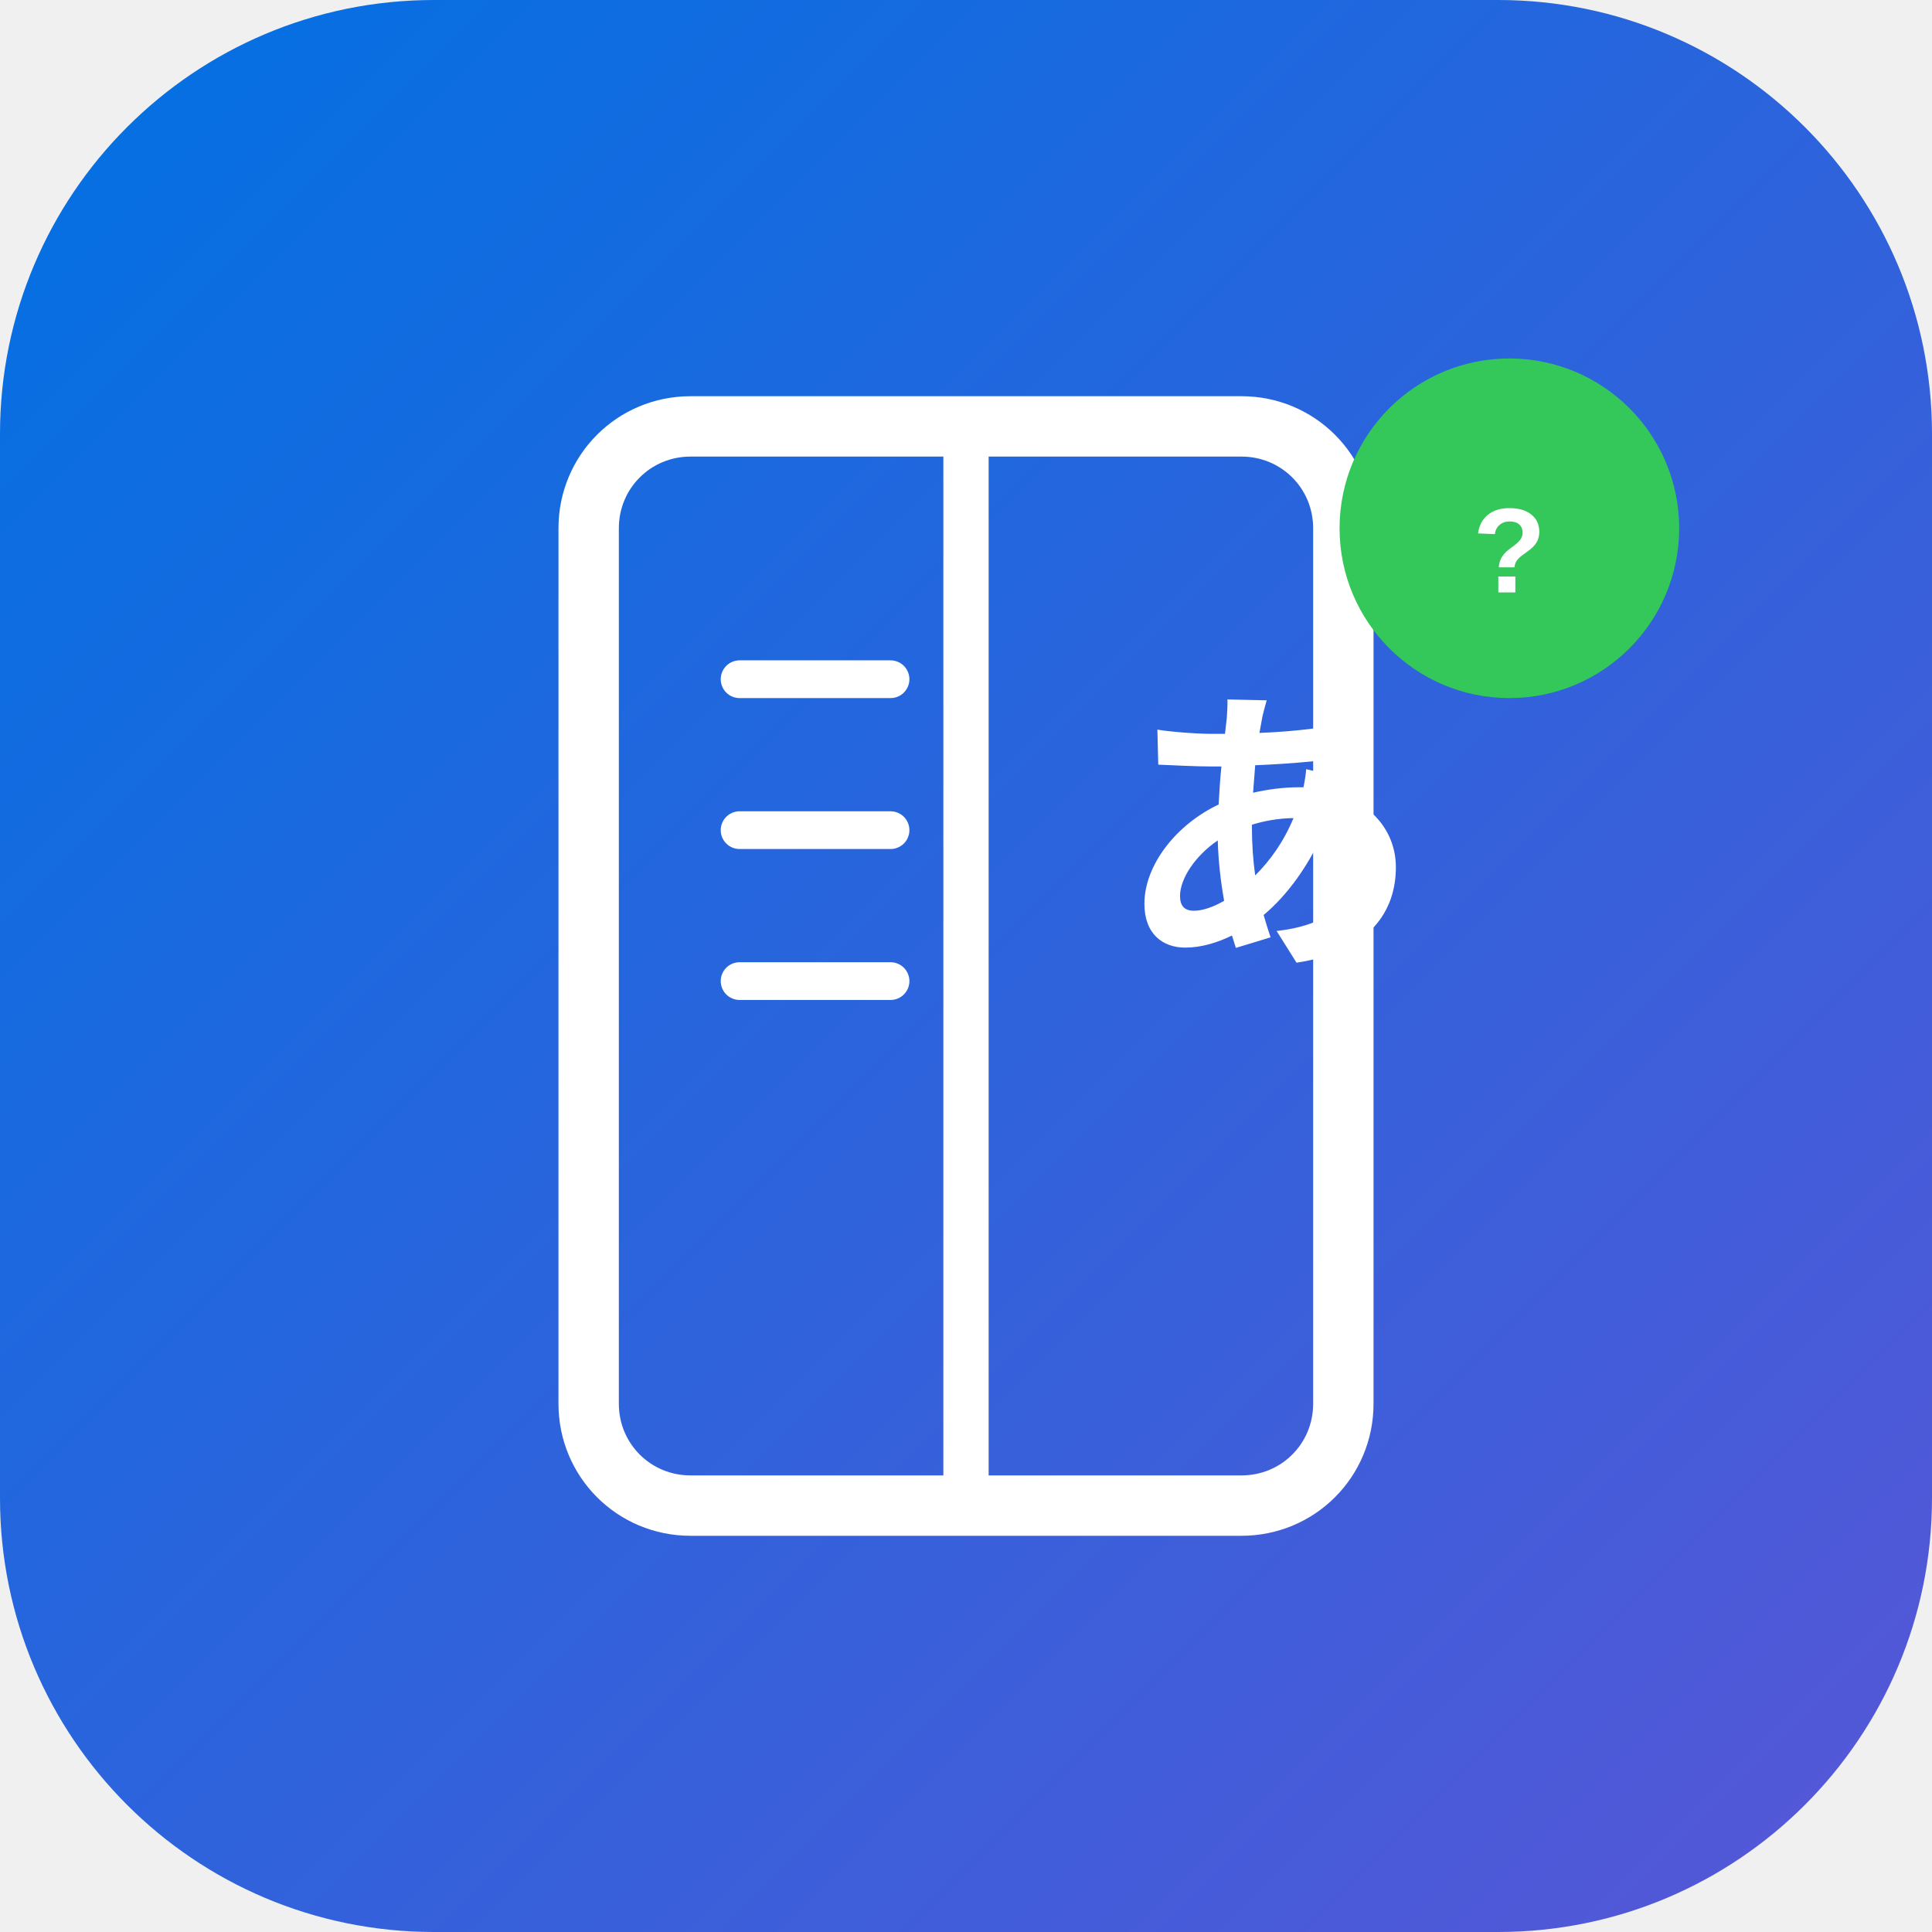
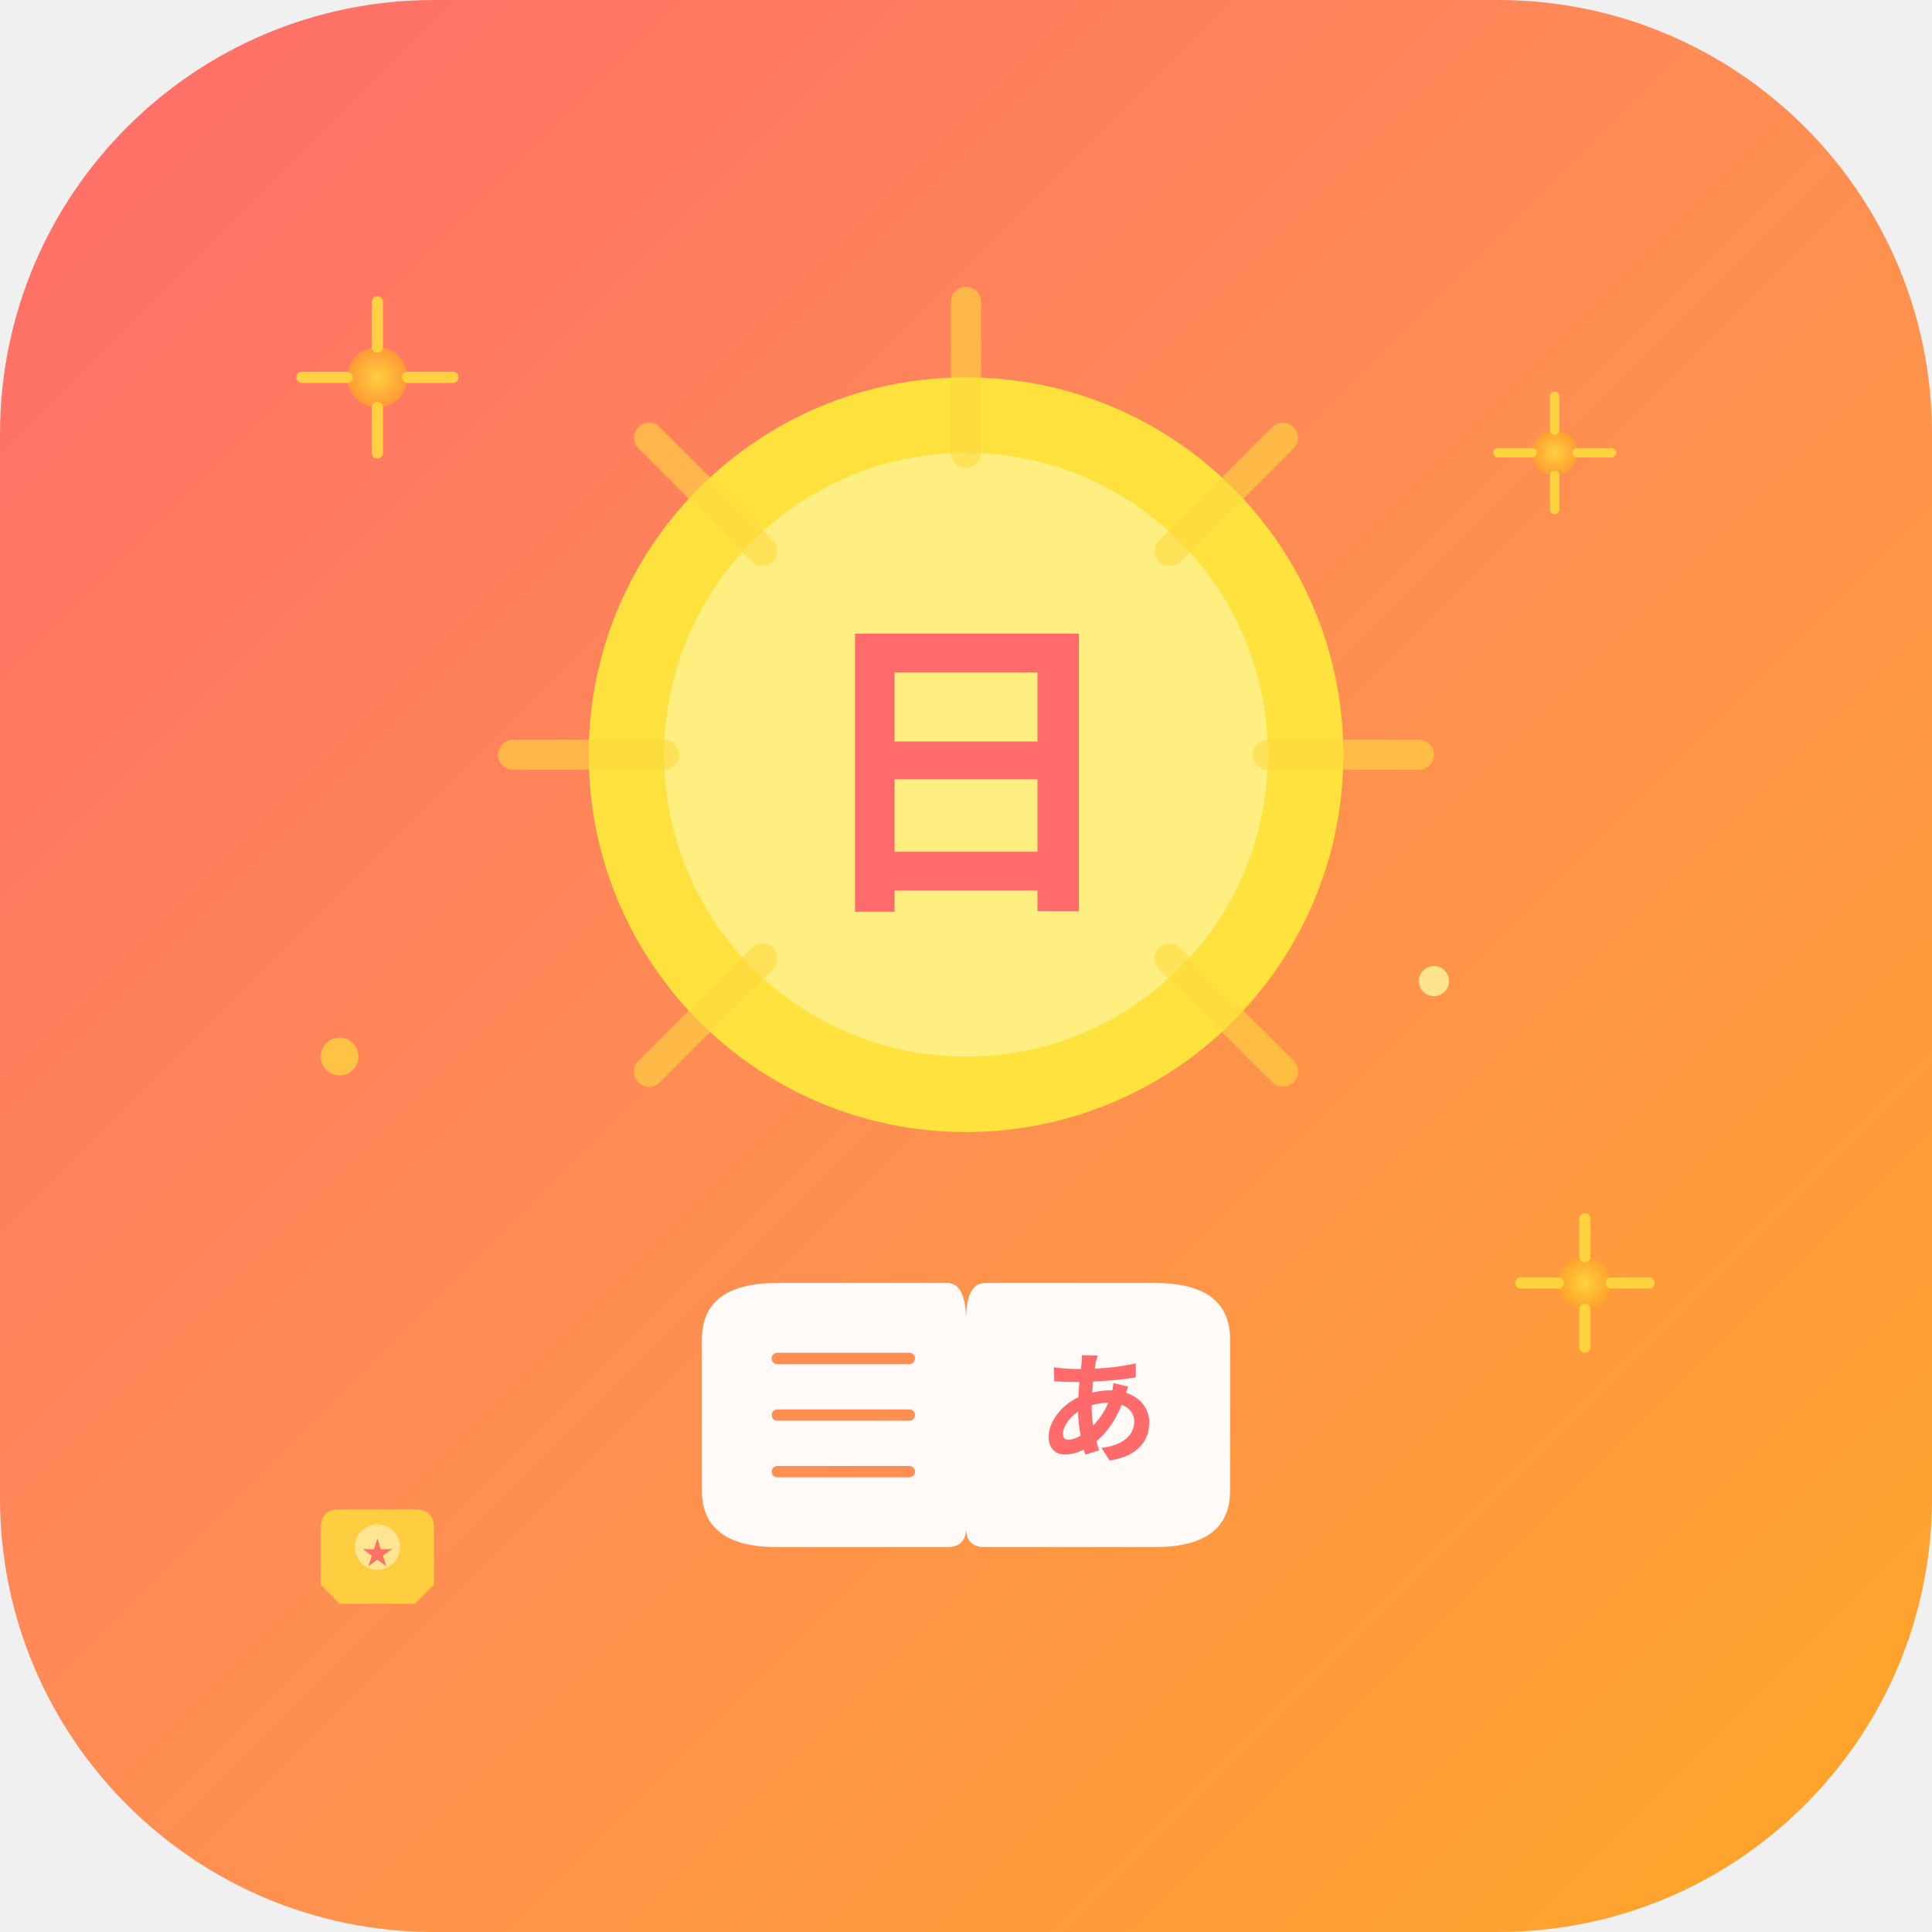
<svg xmlns="http://www.w3.org/2000/svg" viewBox="0 0 512 512">
  <defs>
-     <linearGradient id="grad" x1="0%" y1="0%" x2="100%" y2="100%">
-       <stop offset="0%" style="stop-color:#0071e3;stop-opacity:1" />
-       <stop offset="100%" style="stop-color:#5856d6;stop-opacity:1" />
+     <linearGradient id="sunriseGrad" x1="0%" y1="0%" x2="100%" y2="100%">
+       <stop offset="0%" style="stop-color:#FF6B6B;stop-opacity:1" />
+       <stop offset="50%" style="stop-color:#FF8E53;stop-opacity:1" />
+       <stop offset="100%" style="stop-color:#FFA726;stop-opacity:1" />
    </linearGradient>
+     <radialGradient id="sparkleGrad">
+       <stop offset="0%" style="stop-color:#FFD93D;stop-opacity:1" />
+       <stop offset="100%" style="stop-color:#FFA726;stop-opacity:0.8" />
+     </radialGradient>
  </defs>
-   <rect width="512" height="512" rx="115" fill="url(#grad)" />
-   <path d="M156 140 C156 125, 168 113, 183 113 L329 113 C344 113, 356 125, 356 140 L356 372 C356 387, 344 399, 329 399 L183 399 C168 399, 156 387, 156 372 Z" fill="none" stroke="white" stroke-width="16" stroke-linecap="round" />
-   <line x1="256" y1="113" x2="256" y2="399" stroke="white" stroke-width="12" stroke-linecap="round" />
-   <line x1="196" y1="180" x2="236" y2="180" stroke="white" stroke-width="10" stroke-linecap="round" />
-   <line x1="196" y1="220" x2="236" y2="220" stroke="white" stroke-width="10" stroke-linecap="round" />
-   <line x1="196" y1="260" x2="236" y2="260" stroke="white" stroke-width="10" stroke-linecap="round" />
-   <text x="296" y="250" font-family="Arial, sans-serif" font-size="80" font-weight="bold" fill="white">あ</text>
-   <circle cx="400" cy="140" r="45" fill="#34c759" />
-   <text x="400" y="157" font-family="Arial, sans-serif" font-size="32" font-weight="bold" fill="white" text-anchor="middle">?</text>
+   <rect width="512" height="512" rx="115" fill="url(#sunriseGrad)" />
+   <circle cx="256" cy="200" r="100" fill="#FFEB3B" opacity="0.9" />
+   <circle cx="256" cy="200" r="80" fill="#FFF59D" opacity="0.7" />
+   <g opacity="0.6">
+     <line x1="256" y1="80" x2="256" y2="120" stroke="#FFD93D" stroke-width="8" stroke-linecap="round" />
+     <line x1="340" y1="116" x2="310" y2="146" stroke="#FFD93D" stroke-width="8" stroke-linecap="round" />
+     <line x1="376" y1="200" x2="336" y2="200" stroke="#FFD93D" stroke-width="8" stroke-linecap="round" />
+     <line x1="340" y1="284" x2="310" y2="254" stroke="#FFD93D" stroke-width="8" stroke-linecap="round" />
+     <line x1="172" y1="116" x2="202" y2="146" stroke="#FFD93D" stroke-width="8" stroke-linecap="round" />
+     <line x1="136" y1="200" x2="176" y2="200" stroke="#FFD93D" stroke-width="8" stroke-linecap="round" />
+     <line x1="172" y1="284" x2="202" y2="254" stroke="#FFD93D" stroke-width="8" stroke-linecap="round" />
+   </g>
+   <text x="256" y="235" font-family="'Hiragino Sans', 'Yu Gothic', 'Meiryo', sans-serif" font-size="85" font-weight="bold" fill="#FF6B6B" text-anchor="middle">日</text>
+   <g transform="translate(256, 380)">
+     <path d="M -70 -25 Q -70 -40, -50 -40 L -5 -40 Q 0 -40, 0 -30 L 0 25 Q 0 30, -5 30 L -50 30 Q -70 30, -70 15 Z" fill="white" opacity="0.95" />
+     <path d="M 70 -25 Q 70 -40, 50 -40 L 5 -40 Q 0 -40, 0 -30 L 0 25 Q 0 30, 5 30 L 50 30 Q 70 30, 70 15 Z" fill="white" opacity="0.95" />
+     <line x1="-50" y1="-20" x2="-15" y2="-20" stroke="#FF8E53" stroke-width="3" stroke-linecap="round" />
+     <line x1="-50" y1="-5" x2="-15" y2="-5" stroke="#FF8E53" stroke-width="3" stroke-linecap="round" />
+     <line x1="-50" y1="10" x2="-15" y2="10" stroke="#FF8E53" stroke-width="3" stroke-linecap="round" />
+     <text x="35" y="5" font-family="'Hiragino Sans', sans-serif" font-size="32" font-weight="bold" fill="#FF6B6B" text-anchor="middle">あ</text>
+   </g>
+   <g opacity="0.9">
+     <circle cx="100" cy="100" r="8" fill="url(#sparkleGrad)" />
+     <line x1="100" y1="80" x2="100" y2="92" stroke="#FFD93D" stroke-width="3" stroke-linecap="round" />
+     <line x1="80" y1="100" x2="92" y2="100" stroke="#FFD93D" stroke-width="3" stroke-linecap="round" />
+     <line x1="100" y1="108" x2="100" y2="120" stroke="#FFD93D" stroke-width="3" stroke-linecap="round" />
+     <line x1="108" y1="100" x2="120" y2="100" stroke="#FFD93D" stroke-width="3" stroke-linecap="round" />
+     <circle cx="412" cy="120" r="6" fill="url(#sparkleGrad)" />
+     <line x1="412" y1="105" x2="412" y2="114" stroke="#FFD93D" stroke-width="2.5" stroke-linecap="round" />
+     <line x1="397" y1="120" x2="406" y2="120" stroke="#FFD93D" stroke-width="2.5" stroke-linecap="round" />
+     <line x1="412" y1="126" x2="412" y2="135" stroke="#FFD93D" stroke-width="2.5" stroke-linecap="round" />
+     <line x1="418" y1="120" x2="427" y2="120" stroke="#FFD93D" stroke-width="2.5" stroke-linecap="round" />
+     <circle cx="420" cy="340" r="7" fill="url(#sparkleGrad)" />
+     <line x1="420" y1="323" x2="420" y2="333" stroke="#FFD93D" stroke-width="3" stroke-linecap="round" />
+     <line x1="403" y1="340" x2="413" y2="340" stroke="#FFD93D" stroke-width="3" stroke-linecap="round" />
+     <line x1="420" y1="347" x2="420" y2="357" stroke="#FFD93D" stroke-width="3" stroke-linecap="round" />
+     <line x1="427" y1="340" x2="437" y2="340" stroke="#FFD93D" stroke-width="3" stroke-linecap="round" />
+     <circle cx="90" cy="280" r="5" fill="#FFD93D" opacity="0.8" />
+     <circle cx="380" cy="260" r="4" fill="#FFF59D" opacity="0.9" />
+   </g>
+   <g transform="translate(100, 420)" opacity="0.85">
+     <path d="M -15 -15 L -15 0 L -10 5 L 10 5 L 15 0 L 15 -15 Q 15 -20, 10 -20 L -10 -20 Q -15 -20, -15 -15 Z" fill="#FFD93D" />
+     <circle cx="0" cy="-10" r="6" fill="#FFF59D" />
+     <text x="0" y="-5" font-family="Arial, sans-serif" font-size="10" font-weight="bold" fill="#FF6B6B" text-anchor="middle">★</text>
+   </g>
</svg>
